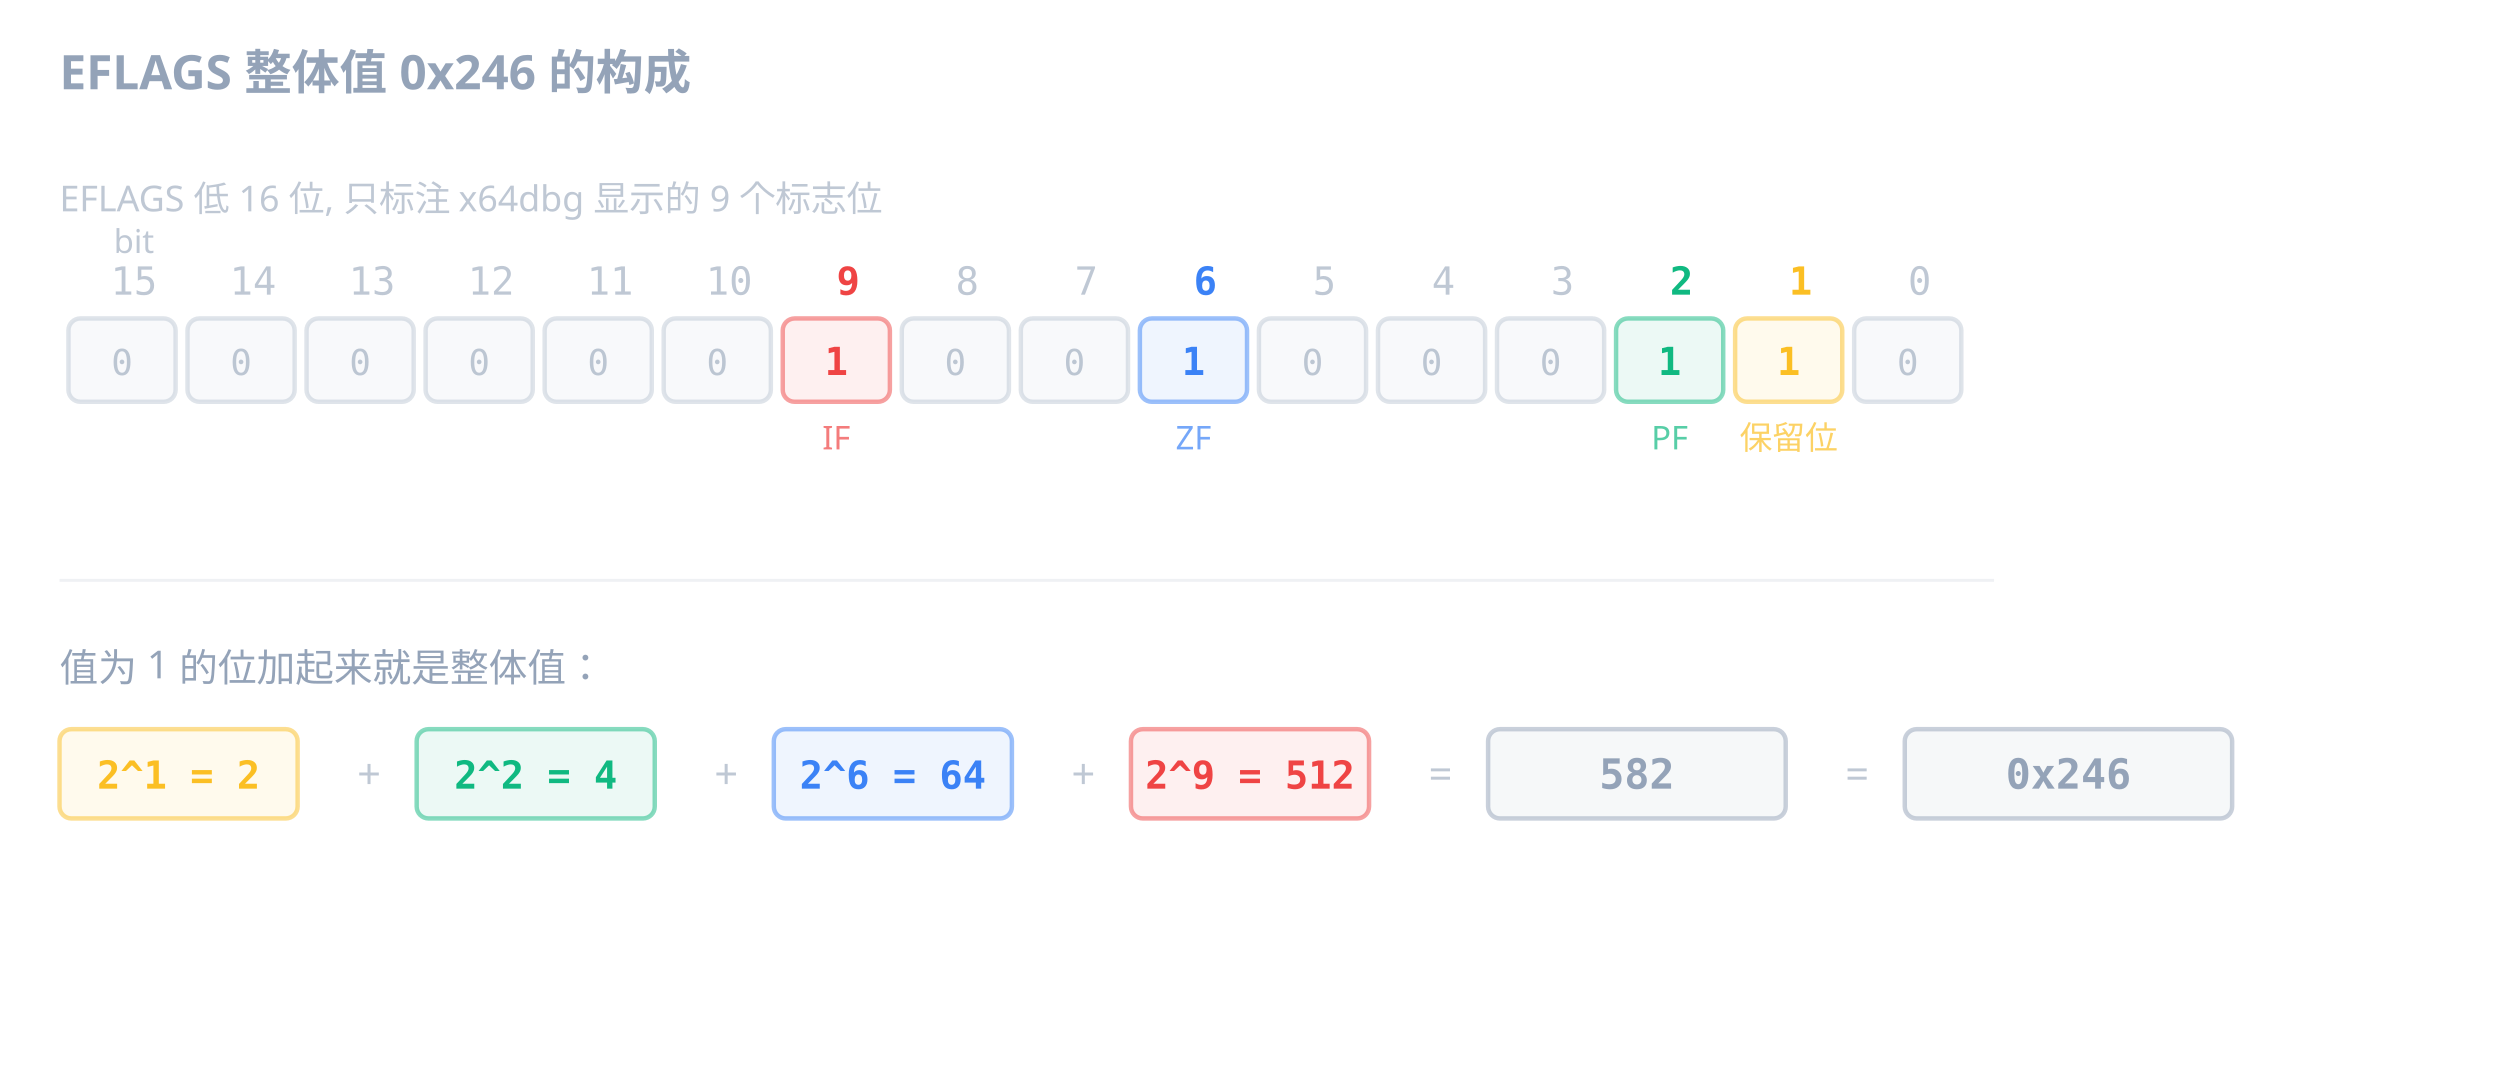
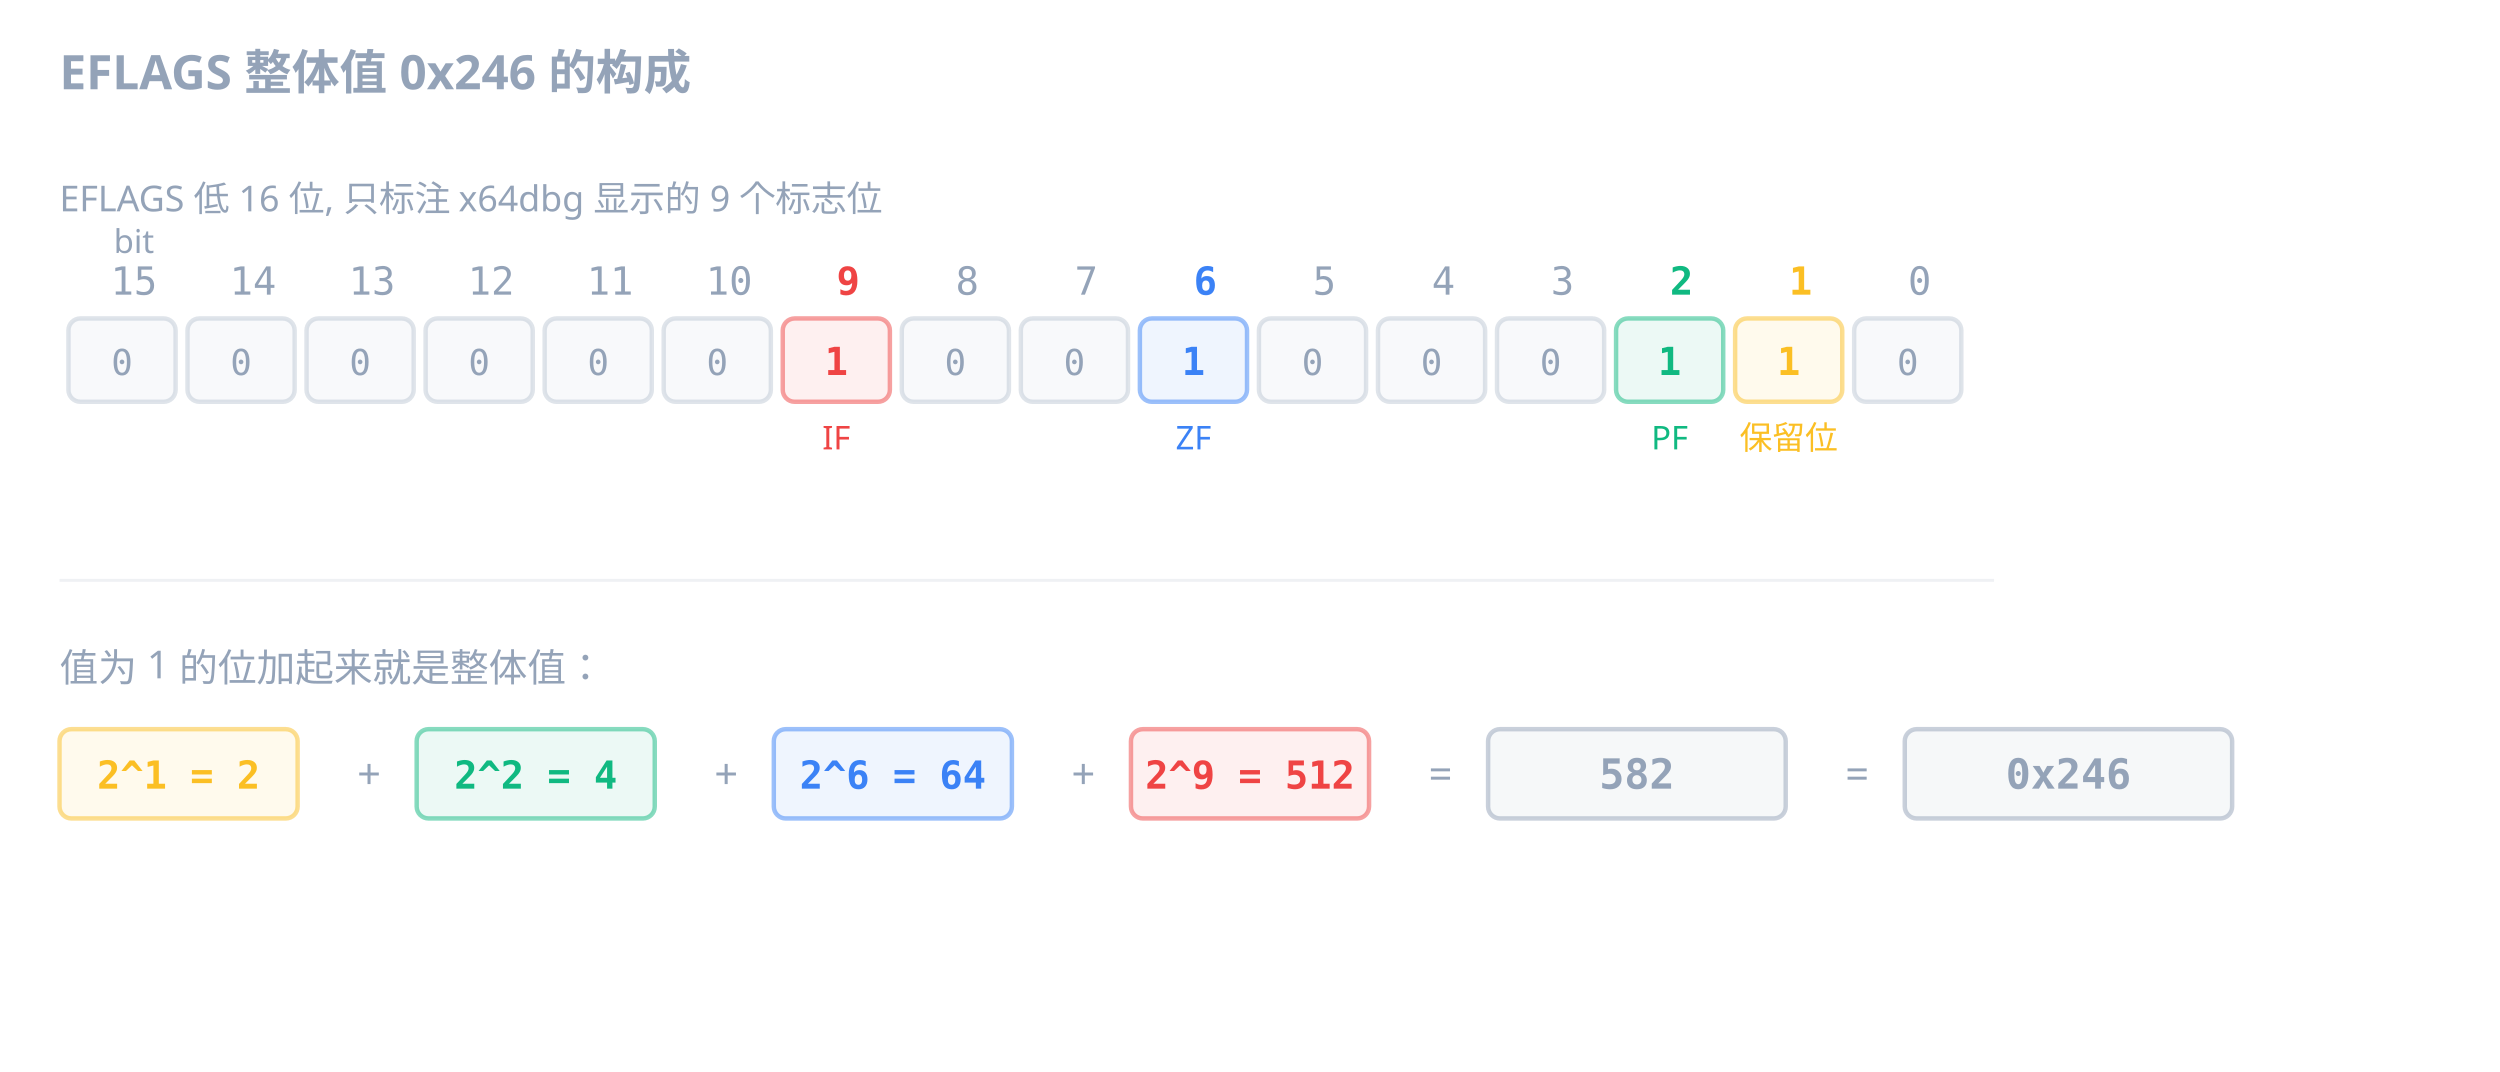
<svg xmlns="http://www.w3.org/2000/svg" viewBox="0 0 840 360" width="100%" height="100%" font-family="'Noto Sans SC','Microsoft YaHei','PingFang SC','Hiragino Sans GB',sans-serif" font-size="14">
  <text x="20" y="30" font-size="16" font-weight="bold" fill="#94a3b8">EFLAGS 整体值 0x246 的构成</text>
  <g transform="translate(20, 55)">
-     <text x="0" y="16" font-size="12" fill="#94a3b8" opacity="0.6">EFLAGS 低 16 位, 只标注 x64dbg 显示的 9 个标志位</text>
+     <text x="0" y="16" font-size="12" fill="#94a3b8">EFLAGS 低 16 位, 只标注 x64dbg 显示的 9 个标志位</text>
    <g transform="translate(0, 30)">
-       <text x="25" y="0" font-size="11" fill="#94a3b8" text-anchor="middle" opacity="0.6">bit</text>
-       <text x="25" y="14" font-size="13" font-family="monospace" fill="#94a3b8" text-anchor="middle" opacity="0.6">15</text>
-       <text x="65" y="14" font-size="13" font-family="monospace" fill="#94a3b8" text-anchor="middle" opacity="0.6">14</text>
-       <text x="105" y="14" font-size="13" font-family="monospace" fill="#94a3b8" text-anchor="middle" opacity="0.6">13</text>
-       <text x="145" y="14" font-size="13" font-family="monospace" fill="#94a3b8" text-anchor="middle" opacity="0.6">12</text>
-       <text x="185" y="14" font-size="13" font-family="monospace" fill="#94a3b8" text-anchor="middle" opacity="0.6">11</text>
-       <text x="225" y="14" font-size="13" font-family="monospace" fill="#94a3b8" text-anchor="middle" opacity="0.6">10</text>
-       <text x="265" y="14" font-size="13" font-family="monospace" fill="#ef4444" text-anchor="middle" font-weight="600">9</text>
-       <text x="305" y="14" font-size="13" font-family="monospace" fill="#94a3b8" text-anchor="middle" opacity="0.6">8</text>
-       <text x="345" y="14" font-size="13" font-family="monospace" fill="#94a3b8" text-anchor="middle" opacity="0.6">7</text>
-       <text x="385" y="14" font-size="13" font-family="monospace" fill="#3b82f6" text-anchor="middle" font-weight="600">6</text>
-       <text x="425" y="14" font-size="13" font-family="monospace" fill="#94a3b8" text-anchor="middle" opacity="0.6">5</text>
-       <text x="465" y="14" font-size="13" font-family="monospace" fill="#94a3b8" text-anchor="middle" opacity="0.6">4</text>
-       <text x="505" y="14" font-size="13" font-family="monospace" fill="#94a3b8" text-anchor="middle" opacity="0.6">3</text>
-       <text x="545" y="14" font-size="13" font-family="monospace" fill="#10b981" text-anchor="middle" font-weight="600">2</text>
-       <text x="585" y="14" font-size="13" font-family="monospace" fill="#fbbf24" text-anchor="middle" font-weight="600">1</text>
-       <text x="625" y="14" font-size="13" font-family="monospace" fill="#94a3b8" text-anchor="middle" opacity="0.6">0</text>
+       <text x="25" y="0" font-size="11" fill="#94a3b8" text-anchor="middle">bit</text>
+       <text x="25" y="14" font-size="13" font-family="monospace" fill="#94a3b8" text-anchor="middle">15</text>
+       <text x="65" y="14" font-size="13" font-family="monospace" fill="#94a3b8" text-anchor="middle">14</text>
+       <text x="105" y="14" font-size="13" font-family="monospace" fill="#94a3b8" text-anchor="middle">13</text>
+       <text x="145" y="14" font-size="13" font-family="monospace" fill="#94a3b8" text-anchor="middle">12</text>
+       <text x="185" y="14" font-size="13" font-family="monospace" fill="#94a3b8" text-anchor="middle">11</text>
+       <text x="225" y="14" font-size="13" font-family="monospace" fill="#94a3b8" text-anchor="middle">10</text>
+       <text x="265" y="14" font-size="13" font-family="monospace" fill="#ef4444" text-anchor="middle" font-weight="bold">9</text>
+       <text x="305" y="14" font-size="13" font-family="monospace" fill="#94a3b8" text-anchor="middle">8</text>
+       <text x="345" y="14" font-size="13" font-family="monospace" fill="#94a3b8" text-anchor="middle">7</text>
+       <text x="385" y="14" font-size="13" font-family="monospace" fill="#3b82f6" text-anchor="middle" font-weight="bold">6</text>
+       <text x="425" y="14" font-size="13" font-family="monospace" fill="#94a3b8" text-anchor="middle">5</text>
+       <text x="465" y="14" font-size="13" font-family="monospace" fill="#94a3b8" text-anchor="middle">4</text>
+       <text x="505" y="14" font-size="13" font-family="monospace" fill="#94a3b8" text-anchor="middle">3</text>
+       <text x="545" y="14" font-size="13" font-family="monospace" fill="#10b981" text-anchor="middle" font-weight="bold">2</text>
+       <text x="585" y="14" font-size="13" font-family="monospace" fill="#fbbf24" text-anchor="middle" font-weight="bold">1</text>
+       <text x="625" y="14" font-size="13" font-family="monospace" fill="#94a3b8" text-anchor="middle">0</text>
      <rect x="3" y="22" width="36" height="28" rx="4" fill="#94a3b8" fill-opacity="0.06" stroke="#94a3b8" stroke-opacity="0.3" stroke-width="1.5" />
-       <text x="21" y="41" font-size="12" font-family="monospace" fill="#94a3b8" text-anchor="middle" opacity="0.6">0</text>
+       <text x="21" y="41" font-size="12" font-family="monospace" fill="#94a3b8" text-anchor="middle">0</text>
      <rect x="43" y="22" width="36" height="28" rx="4" fill="#94a3b8" fill-opacity="0.06" stroke="#94a3b8" stroke-opacity="0.3" stroke-width="1.5" />
-       <text x="61" y="41" font-size="12" font-family="monospace" fill="#94a3b8" text-anchor="middle" opacity="0.6">0</text>
+       <text x="61" y="41" font-size="12" font-family="monospace" fill="#94a3b8" text-anchor="middle">0</text>
      <rect x="83" y="22" width="36" height="28" rx="4" fill="#94a3b8" fill-opacity="0.06" stroke="#94a3b8" stroke-opacity="0.3" stroke-width="1.5" />
-       <text x="101" y="41" font-size="12" font-family="monospace" fill="#94a3b8" text-anchor="middle" opacity="0.6">0</text>
+       <text x="101" y="41" font-size="12" font-family="monospace" fill="#94a3b8" text-anchor="middle">0</text>
      <rect x="123" y="22" width="36" height="28" rx="4" fill="#94a3b8" fill-opacity="0.06" stroke="#94a3b8" stroke-opacity="0.3" stroke-width="1.5" />
-       <text x="141" y="41" font-size="12" font-family="monospace" fill="#94a3b8" text-anchor="middle" opacity="0.6">0</text>
+       <text x="141" y="41" font-size="12" font-family="monospace" fill="#94a3b8" text-anchor="middle">0</text>
      <rect x="163" y="22" width="36" height="28" rx="4" fill="#94a3b8" fill-opacity="0.06" stroke="#94a3b8" stroke-opacity="0.3" stroke-width="1.5" />
-       <text x="181" y="41" font-size="12" font-family="monospace" fill="#94a3b8" text-anchor="middle" opacity="0.6">0</text>
+       <text x="181" y="41" font-size="12" font-family="monospace" fill="#94a3b8" text-anchor="middle">0</text>
      <rect x="203" y="22" width="36" height="28" rx="4" fill="#94a3b8" fill-opacity="0.06" stroke="#94a3b8" stroke-opacity="0.3" stroke-width="1.5" />
-       <text x="221" y="41" font-size="12" font-family="monospace" fill="#94a3b8" text-anchor="middle" opacity="0.6">0</text>
+       <text x="221" y="41" font-size="12" font-family="monospace" fill="#94a3b8" text-anchor="middle">0</text>
      <rect x="243" y="22" width="36" height="28" rx="4" fill="#ef4444" fill-opacity="0.08" stroke="#ef4444" stroke-opacity="0.5" stroke-width="1.5" />
      <text x="261" y="41" font-size="13" font-family="monospace" fill="#ef4444" text-anchor="middle" font-weight="bold">1</text>
      <rect x="283" y="22" width="36" height="28" rx="4" fill="#94a3b8" fill-opacity="0.06" stroke="#94a3b8" stroke-opacity="0.3" stroke-width="1.5" />
-       <text x="301" y="41" font-size="12" font-family="monospace" fill="#94a3b8" text-anchor="middle" opacity="0.6">0</text>
+       <text x="301" y="41" font-size="12" font-family="monospace" fill="#94a3b8" text-anchor="middle">0</text>
      <rect x="323" y="22" width="36" height="28" rx="4" fill="#94a3b8" fill-opacity="0.06" stroke="#94a3b8" stroke-opacity="0.3" stroke-width="1.5" />
-       <text x="341" y="41" font-size="12" font-family="monospace" fill="#94a3b8" text-anchor="middle" opacity="0.6">0</text>
+       <text x="341" y="41" font-size="12" font-family="monospace" fill="#94a3b8" text-anchor="middle">0</text>
      <rect x="363" y="22" width="36" height="28" rx="4" fill="#3b82f6" fill-opacity="0.08" stroke="#3b82f6" stroke-opacity="0.5" stroke-width="1.5" />
      <text x="381" y="41" font-size="13" font-family="monospace" fill="#3b82f6" text-anchor="middle" font-weight="bold">1</text>
      <rect x="403" y="22" width="36" height="28" rx="4" fill="#94a3b8" fill-opacity="0.06" stroke="#94a3b8" stroke-opacity="0.3" stroke-width="1.5" />
-       <text x="421" y="41" font-size="12" font-family="monospace" fill="#94a3b8" text-anchor="middle" opacity="0.6">0</text>
+       <text x="421" y="41" font-size="12" font-family="monospace" fill="#94a3b8" text-anchor="middle">0</text>
      <rect x="443" y="22" width="36" height="28" rx="4" fill="#94a3b8" fill-opacity="0.06" stroke="#94a3b8" stroke-opacity="0.3" stroke-width="1.5" />
-       <text x="461" y="41" font-size="12" font-family="monospace" fill="#94a3b8" text-anchor="middle" opacity="0.6">0</text>
+       <text x="461" y="41" font-size="12" font-family="monospace" fill="#94a3b8" text-anchor="middle">0</text>
      <rect x="483" y="22" width="36" height="28" rx="4" fill="#94a3b8" fill-opacity="0.06" stroke="#94a3b8" stroke-opacity="0.3" stroke-width="1.5" />
-       <text x="501" y="41" font-size="12" font-family="monospace" fill="#94a3b8" text-anchor="middle" opacity="0.6">0</text>
+       <text x="501" y="41" font-size="12" font-family="monospace" fill="#94a3b8" text-anchor="middle">0</text>
      <rect x="523" y="22" width="36" height="28" rx="4" fill="#10b981" fill-opacity="0.08" stroke="#10b981" stroke-opacity="0.5" stroke-width="1.5" />
      <text x="541" y="41" font-size="13" font-family="monospace" fill="#10b981" text-anchor="middle" font-weight="bold">1</text>
      <rect x="563" y="22" width="36" height="28" rx="4" fill="#fbbf24" fill-opacity="0.08" stroke="#fbbf24" stroke-opacity="0.5" stroke-width="1.5" />
      <text x="581" y="41" font-size="13" font-family="monospace" fill="#fbbf24" text-anchor="middle" font-weight="bold">1</text>
      <rect x="603" y="22" width="36" height="28" rx="4" fill="#94a3b8" fill-opacity="0.06" stroke="#94a3b8" stroke-opacity="0.3" stroke-width="1.5" />
-       <text x="621" y="41" font-size="12" font-family="monospace" fill="#94a3b8" text-anchor="middle" opacity="0.6">0</text>
-       <text x="261" y="66" font-size="11" fill="#ef4444" text-anchor="middle" opacity="0.7">IF</text>
-       <text x="381" y="66" font-size="11" fill="#3b82f6" text-anchor="middle" opacity="0.7">ZF</text>
-       <text x="541" y="66" font-size="11" fill="#10b981" text-anchor="middle" opacity="0.7">PF</text>
-       <text x="581" y="66" font-size="11" fill="#fbbf24" text-anchor="middle" opacity="0.7">保留位</text>
+       <text x="621" y="41" font-size="12" font-family="monospace" fill="#94a3b8" text-anchor="middle">0</text>
+       <text x="261" y="66" font-size="11" fill="#ef4444" text-anchor="middle">IF</text>
+       <text x="381" y="66" font-size="11" fill="#3b82f6" text-anchor="middle">ZF</text>
+       <text x="541" y="66" font-size="11" fill="#10b981" text-anchor="middle">PF</text>
+       <text x="581" y="66" font-size="11" fill="#fbbf24" text-anchor="middle">保留位</text>
    </g>
    <g transform="translate(0, 140)">
      <line x1="0" y1="0" x2="650" y2="0" stroke="#94a3b8" stroke-opacity="0.15" stroke-width="1" />
    </g>
    <g transform="translate(0, 158)">
      <text x="0" y="16" font-size="13" fill="#94a3b8">值为 1 的位加起来就是整体值：</text>
      <g transform="translate(0, 32)">
        <rect x="0" y="0" width="80" height="30" rx="4" fill="#fbbf24" fill-opacity="0.08" stroke="#fbbf24" stroke-opacity="0.5" stroke-width="1.5" />
-         <text x="40" y="20" font-size="13" font-family="monospace" fill="#fbbf24" text-anchor="middle" font-weight="600">2^1 = 2</text>
-         <text x="100" y="20" font-size="14" fill="#94a3b8" opacity="0.6">+</text>
+         <text x="40" y="20" font-size="13" font-family="monospace" fill="#fbbf24" text-anchor="middle" font-weight="bold">2^1 = 2</text>
+         <text x="100" y="20" font-size="14" fill="#94a3b8">+</text>
        <rect x="120" y="0" width="80" height="30" rx="4" fill="#10b981" fill-opacity="0.08" stroke="#10b981" stroke-opacity="0.5" stroke-width="1.5" />
-         <text x="160" y="20" font-size="13" font-family="monospace" fill="#10b981" text-anchor="middle" font-weight="600">2^2 = 4</text>
-         <text x="220" y="20" font-size="14" fill="#94a3b8" opacity="0.6">+</text>
+         <text x="160" y="20" font-size="13" font-family="monospace" fill="#10b981" text-anchor="middle" font-weight="bold">2^2 = 4</text>
+         <text x="220" y="20" font-size="14" fill="#94a3b8">+</text>
        <rect x="240" y="0" width="80" height="30" rx="4" fill="#3b82f6" fill-opacity="0.08" stroke="#3b82f6" stroke-opacity="0.5" stroke-width="1.5" />
-         <text x="280" y="20" font-size="13" font-family="monospace" fill="#3b82f6" text-anchor="middle" font-weight="600">2^6 = 64</text>
-         <text x="340" y="20" font-size="14" fill="#94a3b8" opacity="0.6">+</text>
+         <text x="280" y="20" font-size="13" font-family="monospace" fill="#3b82f6" text-anchor="middle" font-weight="bold">2^6 = 64</text>
+         <text x="340" y="20" font-size="14" fill="#94a3b8">+</text>
        <rect x="360" y="0" width="80" height="30" rx="4" fill="#ef4444" fill-opacity="0.08" stroke="#ef4444" stroke-opacity="0.5" stroke-width="1.5" />
-         <text x="400" y="20" font-size="13" font-family="monospace" fill="#ef4444" text-anchor="middle" font-weight="600">2^9 = 512</text>
-         <text x="460" y="20" font-size="14" fill="#94a3b8" opacity="0.6">=</text>
+         <text x="400" y="20" font-size="13" font-family="monospace" fill="#ef4444" text-anchor="middle" font-weight="bold">2^9 = 512</text>
+         <text x="460" y="20" font-size="14" fill="#94a3b8">=</text>
        <rect x="480" y="0" width="100" height="30" rx="4" fill="#94a3b8" fill-opacity="0.08" stroke="#94a3b8" stroke-opacity="0.5" stroke-width="1.5" />
        <text x="530" y="20" font-size="14" font-family="monospace" fill="#94a3b8" text-anchor="middle" font-weight="bold">582</text>
-         <text x="600" y="20" font-size="14" fill="#94a3b8" opacity="0.6">=</text>
+         <text x="600" y="20" font-size="14" fill="#94a3b8">=</text>
        <rect x="620" y="0" width="110" height="30" rx="4" fill="#94a3b8" fill-opacity="0.08" stroke="#94a3b8" stroke-opacity="0.5" stroke-width="1.5" />
        <text x="675" y="20" font-size="14" font-family="monospace" fill="#94a3b8" text-anchor="middle" font-weight="bold">0x246</text>
      </g>
    </g>
  </g>
</svg>
